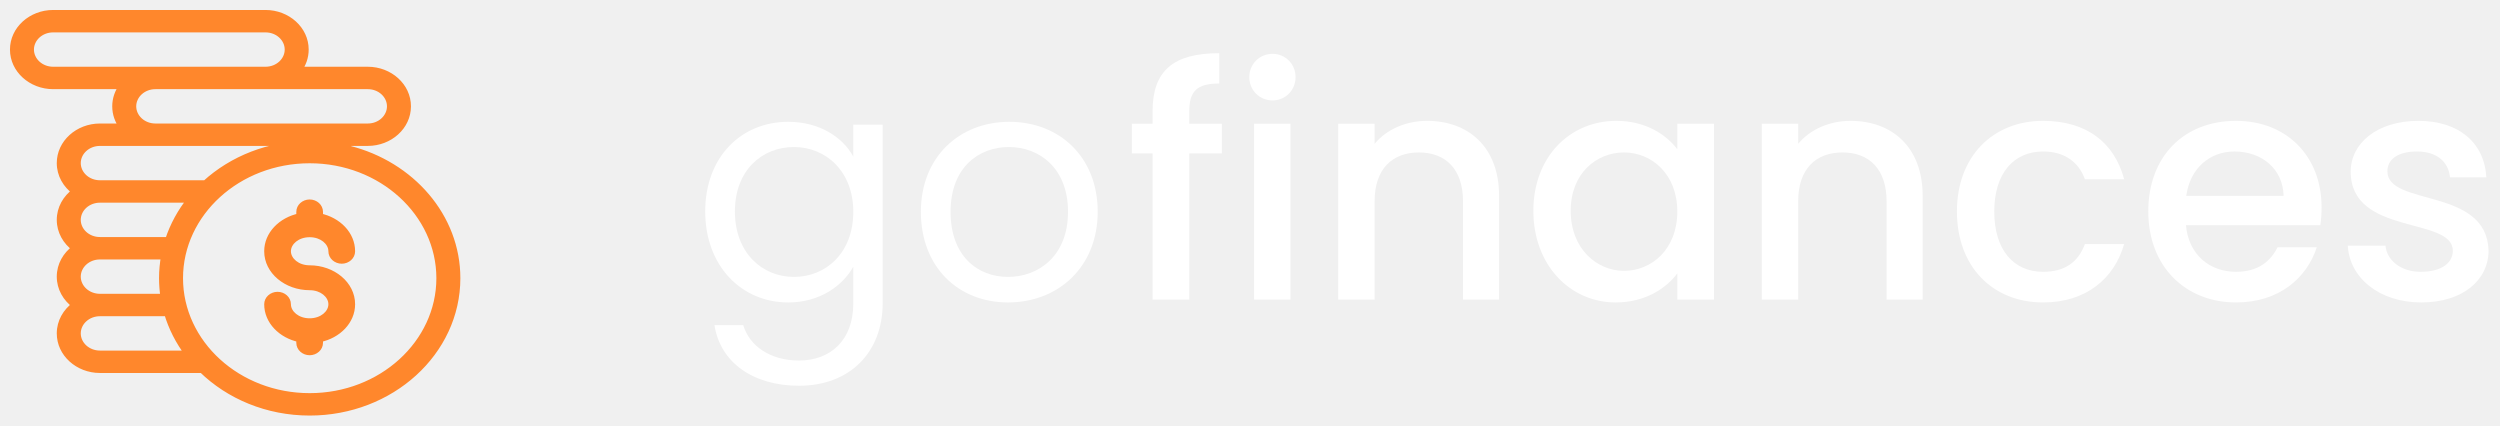
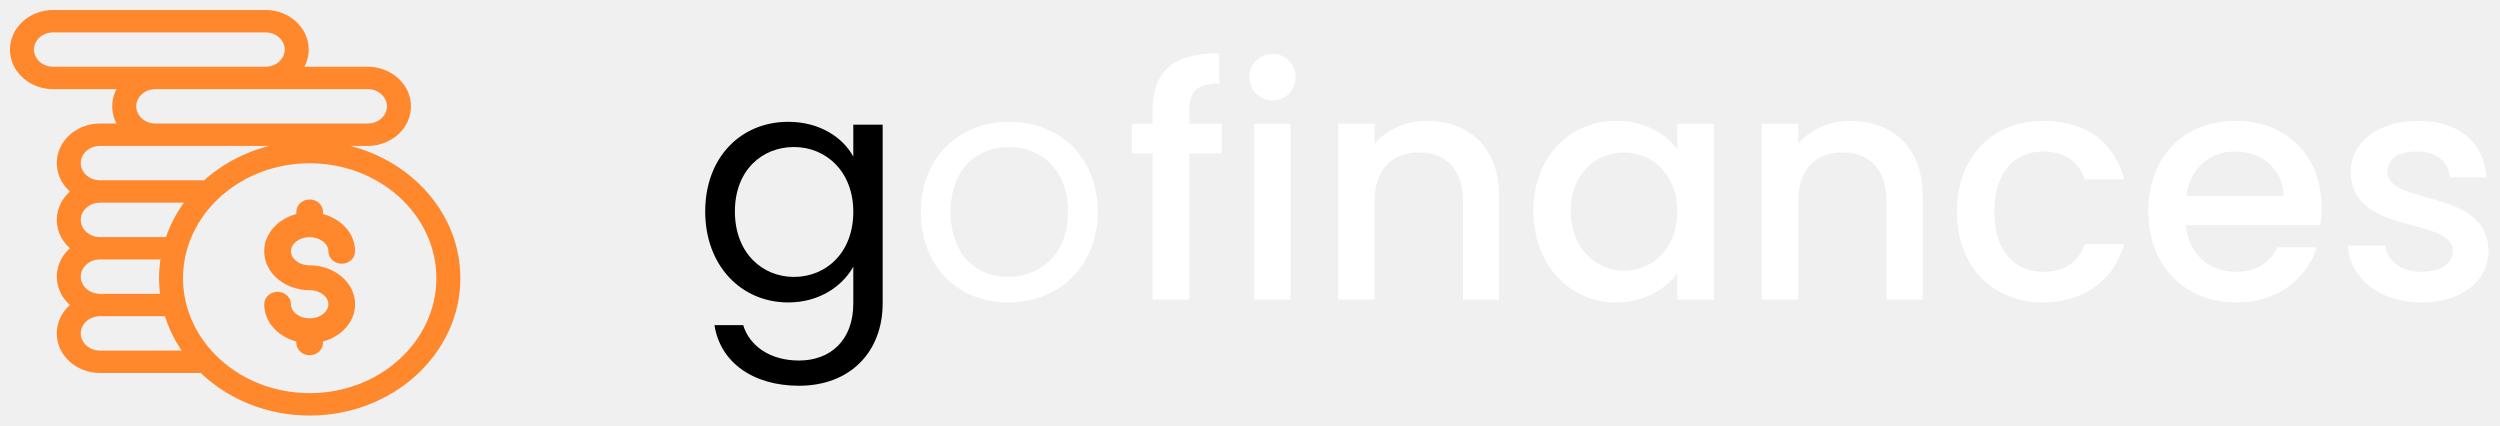
<svg xmlns="http://www.w3.org/2000/svg" width="188" height="32" viewBox="0 0 188 32" fill="none">
  <path fill-rule="evenodd" clip-rule="evenodd" d="M25.959 10.723C26.072 10.874 26.169 11.036 26.249 11.208C30.926 12.388 34.369 16.296 34.369 20.921C34.369 26.479 29.398 31 23.289 31C20.1 31 17.221 29.767 15.198 27.798H7.517C5.864 27.798 4.519 26.575 4.519 25.071C4.519 24.207 4.963 23.437 5.654 22.937C4.963 22.437 4.519 21.666 4.519 20.802C4.519 19.939 4.963 19.168 5.654 18.668C4.963 18.168 4.519 17.397 4.519 16.534C4.519 15.67 4.963 14.899 5.654 14.399C4.963 13.899 4.519 13.129 4.519 12.265C4.519 10.761 5.864 9.538 7.517 9.538H9.217C8.885 9.099 8.69 8.568 8.69 7.996C8.69 7.424 8.885 6.893 9.217 6.455H3.998C2.345 6.455 1 5.231 1 3.727C1 2.223 2.345 1 3.998 1H19.965C21.618 1 22.963 2.223 22.963 3.727C22.963 4.299 22.768 4.83 22.437 5.269H27.656C29.309 5.269 30.654 6.492 30.654 7.996C30.654 9.5 29.309 10.723 27.656 10.723H25.959ZM29.35 7.996C29.35 7.146 28.59 6.455 27.656 6.455H11.688C10.754 6.455 9.994 7.146 9.994 7.996C9.994 8.846 10.754 9.538 11.688 9.538H23.485H27.656C28.59 9.538 29.35 8.846 29.35 7.996ZM2.303 3.727C2.303 4.577 3.064 5.269 3.998 5.269H19.965C20.9 5.269 21.66 4.577 21.66 3.727C21.66 2.877 20.9 2.186 19.965 2.186H3.998C3.064 2.186 2.303 2.877 2.303 3.727ZM23.485 10.723H7.517C6.583 10.723 5.823 11.415 5.823 12.265C5.823 13.115 6.583 13.806 7.517 13.806H15.449C17.456 11.976 20.23 10.842 23.289 10.842C23.604 10.842 23.916 10.855 24.224 10.878C23.999 10.779 23.747 10.723 23.485 10.723ZM14.335 14.992H7.517C6.583 14.992 5.823 15.684 5.823 16.534C5.823 17.384 6.583 18.075 7.517 18.075H12.66C13.024 16.954 13.595 15.914 14.335 14.992ZM12.361 19.261H7.517C6.583 19.261 5.823 19.952 5.823 20.802C5.823 21.652 6.583 22.344 7.517 22.344H12.321C12.248 21.879 12.21 21.404 12.21 20.921C12.21 20.355 12.262 19.801 12.361 19.261ZM5.823 25.071C5.823 25.921 6.583 26.613 7.517 26.613H14.151C13.45 25.684 12.916 24.645 12.587 23.53H7.517C6.583 23.53 5.823 24.221 5.823 25.071ZM13.513 20.921C13.513 25.825 17.899 29.814 23.289 29.814C28.68 29.814 33.065 25.825 33.065 20.921C33.065 16.017 28.68 12.028 23.289 12.028C17.899 12.028 13.513 16.017 13.513 20.921ZM21.627 18.895C21.627 19.615 22.371 20.201 23.286 20.201C25.033 20.201 26.454 21.403 26.454 22.88C26.454 24.137 25.424 25.194 24.04 25.481V25.778C24.04 26.157 23.703 26.464 23.286 26.464C22.87 26.464 22.532 26.157 22.532 25.778V25.481C21.148 25.194 20.118 24.137 20.118 22.88C20.118 22.501 20.456 22.194 20.873 22.194C21.289 22.194 21.627 22.501 21.627 22.88C21.627 23.6 22.371 24.186 23.286 24.186C24.201 24.186 24.945 23.6 24.945 22.88C24.945 22.159 24.201 21.573 23.286 21.573C21.539 21.573 20.118 20.372 20.118 18.895C20.118 17.637 21.148 16.58 22.532 16.293V15.936C22.532 15.557 22.87 15.25 23.286 15.25C23.703 15.25 24.04 15.557 24.04 15.936V16.293C25.424 16.58 26.454 17.637 26.454 18.895C26.454 19.273 26.116 19.581 25.7 19.581C25.283 19.581 24.945 19.273 24.945 18.895C24.945 18.174 24.201 17.588 23.286 17.588C22.371 17.588 21.627 18.174 21.627 18.895Z" fill="#FF872C" />
  <path d="M26.249 11.208L26.022 11.312L26.072 11.421L26.187 11.45L26.249 11.208ZM25.959 10.723V10.473H25.458L25.759 10.874L25.959 10.723ZM15.198 27.798L15.372 27.619L15.3 27.548H15.198V27.798ZM5.654 22.937L5.801 23.139L6.081 22.937L5.801 22.734L5.654 22.937ZM5.654 18.668L5.801 18.87L6.081 18.668L5.801 18.465L5.654 18.668ZM5.654 14.399L5.801 14.602L6.081 14.399L5.801 14.197L5.654 14.399ZM9.217 9.538V9.788H9.72L9.416 9.387L9.217 9.538ZM9.217 6.455L9.416 6.605L9.719 6.205H9.217V6.455ZM22.437 5.269L22.237 5.118L21.934 5.519H22.437V5.269ZM15.449 13.806V14.056H15.546L15.617 13.991L15.449 13.806ZM24.224 10.878L24.205 11.127L24.325 10.649L24.224 10.878ZM14.335 14.992L14.53 15.149L14.857 14.742H14.335V14.992ZM12.66 18.075V18.325H12.842L12.898 18.152L12.66 18.075ZM12.361 19.261L12.607 19.306L12.661 19.011H12.361V19.261ZM12.321 22.344V22.594H12.613L12.568 22.305L12.321 22.344ZM14.151 26.613V26.863H14.652L14.35 26.462L14.151 26.613ZM12.587 23.53L12.827 23.459L12.774 23.28H12.587V23.53ZM24.04 25.481L23.99 25.236L23.79 25.278V25.481H24.04ZM22.532 25.481H22.782V25.278L22.583 25.236L22.532 25.481ZM22.532 16.293L22.583 16.538L22.782 16.497V16.293H22.532ZM24.04 16.293H23.79V16.497L23.99 16.538L24.04 16.293ZM26.476 11.103C26.389 10.915 26.282 10.737 26.159 10.573L25.759 10.874C25.862 11.01 25.95 11.157 26.022 11.312L26.476 11.103ZM34.619 20.921C34.619 16.164 31.08 12.169 26.31 10.965L26.187 11.45C30.771 12.607 34.119 16.427 34.119 20.921H34.619ZM23.289 31.25C29.514 31.25 34.619 26.638 34.619 20.921H34.119C34.119 26.319 29.283 30.75 23.289 30.75V31.25ZM15.024 27.977C17.094 29.992 20.035 31.25 23.289 31.25V30.75C20.164 30.75 17.349 29.542 15.372 27.619L15.024 27.977ZM7.517 28.048H15.198V27.548H7.517V28.048ZM4.269 25.071C4.269 26.735 5.749 28.048 7.517 28.048V27.548C5.98 27.548 4.769 26.415 4.769 25.071H4.269ZM5.508 22.734C4.76 23.276 4.269 24.118 4.269 25.071H4.769C4.769 24.297 5.167 23.598 5.801 23.139L5.508 22.734ZM4.269 20.802C4.269 21.756 4.76 22.598 5.508 23.139L5.801 22.734C5.167 22.275 4.769 21.576 4.769 20.802H4.269ZM5.508 18.465C4.76 19.007 4.269 19.849 4.269 20.802H4.769C4.769 20.028 5.167 19.329 5.801 18.87L5.508 18.465ZM4.269 16.534C4.269 17.487 4.76 18.329 5.508 18.87L5.801 18.465C5.167 18.007 4.769 17.308 4.769 16.534H4.269ZM5.508 14.197C4.76 14.738 4.269 15.58 4.269 16.534H4.769C4.769 15.759 5.167 15.06 5.801 14.602L5.508 14.197ZM4.269 12.265C4.269 13.218 4.76 14.06 5.508 14.602L5.801 14.197C5.167 13.738 4.769 13.039 4.769 12.265H4.269ZM7.517 9.288C5.749 9.288 4.269 10.601 4.269 12.265H4.769C4.769 10.921 5.98 9.788 7.517 9.788V9.288ZM9.217 9.288H7.517V9.788H9.217V9.288ZM8.44 7.996C8.44 8.626 8.655 9.209 9.018 9.688L9.416 9.387C9.115 8.988 8.94 8.509 8.94 7.996H8.44ZM9.018 6.304C8.655 6.783 8.44 7.366 8.44 7.996H8.94C8.94 7.483 9.115 7.004 9.416 6.605L9.018 6.304ZM3.998 6.705H9.217V6.205H3.998V6.705ZM0.75 3.727C0.75 5.391 2.23 6.705 3.998 6.705V6.205C2.46 6.205 1.25 5.071 1.25 3.727H0.75ZM3.998 0.75C2.23 0.75 0.75 2.064 0.75 3.727H1.25C1.25 2.383 2.46 1.25 3.998 1.25V0.75ZM19.965 0.75H3.998V1.25H19.965V0.75ZM23.213 3.727C23.213 2.064 21.734 0.75 19.965 0.75V1.25C21.503 1.25 22.713 2.383 22.713 3.727H23.213ZM22.636 5.42C22.998 4.94 23.213 4.357 23.213 3.727H22.713C22.713 4.241 22.539 4.719 22.237 5.118L22.636 5.42ZM27.656 5.019H22.437V5.519H27.656V5.019ZM30.904 7.996C30.904 6.332 29.424 5.019 27.656 5.019V5.519C29.194 5.519 30.404 6.652 30.404 7.996H30.904ZM27.656 10.973C29.424 10.973 30.904 9.66 30.904 7.996H30.404C30.404 9.34 29.194 10.473 27.656 10.473V10.973ZM25.959 10.973H27.656V10.473H25.959V10.973ZM27.656 6.705C28.475 6.705 29.1 7.306 29.1 7.996H29.6C29.6 6.986 28.706 6.205 27.656 6.205V6.705ZM11.688 6.705H27.656V6.205H11.688V6.705ZM10.244 7.996C10.244 7.306 10.869 6.705 11.688 6.705V6.205C10.639 6.205 9.744 6.986 9.744 7.996H10.244ZM11.688 9.288C10.869 9.288 10.244 8.686 10.244 7.996H9.744C9.744 9.006 10.639 9.788 11.688 9.788V9.288ZM23.485 9.288H11.688V9.788H23.485V9.288ZM27.656 9.288H23.485V9.788H27.656V9.288ZM29.1 7.996C29.1 8.686 28.475 9.288 27.656 9.288V9.788C28.706 9.788 29.6 9.006 29.6 7.996H29.1ZM3.998 5.019C3.179 5.019 2.553 4.417 2.553 3.727H2.053C2.053 4.737 2.948 5.519 3.998 5.519V5.019ZM19.965 5.019H3.998V5.519H19.965V5.019ZM21.41 3.727C21.41 4.417 20.785 5.019 19.965 5.019V5.519C21.015 5.519 21.91 4.737 21.91 3.727H21.41ZM19.965 2.436C20.785 2.436 21.41 3.037 21.41 3.727H21.91C21.91 2.718 21.015 1.936 19.965 1.936V2.436ZM3.998 2.436H19.965V1.936H3.998V2.436ZM2.553 3.727C2.553 3.037 3.179 2.436 3.998 2.436V1.936C2.948 1.936 2.053 2.718 2.053 3.727H2.553ZM7.517 10.973H23.485V10.473H7.517V10.973ZM6.073 12.265C6.073 11.575 6.698 10.973 7.517 10.973V10.473C6.468 10.473 5.573 11.255 5.573 12.265H6.073ZM7.517 13.556C6.698 13.556 6.073 12.955 6.073 12.265H5.573C5.573 13.275 6.468 14.056 7.517 14.056V13.556ZM15.449 13.556H7.517V14.056H15.449V13.556ZM23.289 10.592C20.168 10.592 17.334 11.749 15.28 13.622L15.617 13.991C17.578 12.203 20.292 11.092 23.289 11.092V10.592ZM24.243 10.629C23.929 10.605 23.611 10.592 23.289 10.592V11.092C23.598 11.092 23.903 11.104 24.205 11.127L24.243 10.629ZM23.485 10.973C23.712 10.973 23.929 11.021 24.123 11.107L24.325 10.649C24.068 10.536 23.782 10.473 23.485 10.473V10.973ZM7.517 15.242H14.335V14.742H7.517V15.242ZM6.073 16.534C6.073 15.843 6.698 15.242 7.517 15.242V14.742C6.468 14.742 5.573 15.524 5.573 16.534H6.073ZM7.517 17.825C6.698 17.825 6.073 17.224 6.073 16.534H5.573C5.573 17.543 6.468 18.325 7.517 18.325V17.825ZM12.66 17.825H7.517V18.325H12.66V17.825ZM14.14 14.836C13.383 15.78 12.796 16.847 12.422 17.998L12.898 18.152C13.252 17.061 13.809 16.048 14.53 15.149L14.14 14.836ZM7.517 19.511H12.361V19.011H7.517V19.511ZM6.073 20.802C6.073 20.112 6.698 19.511 7.517 19.511V19.011C6.468 19.011 5.573 19.793 5.573 20.802H6.073ZM7.517 22.094C6.698 22.094 6.073 21.492 6.073 20.802H5.573C5.573 21.812 6.468 22.594 7.517 22.594V22.094ZM12.321 22.094H7.517V22.594H12.321V22.094ZM11.96 20.921C11.96 21.417 11.999 21.905 12.074 22.382L12.568 22.305C12.497 21.853 12.46 21.391 12.46 20.921H11.96ZM12.115 19.216C12.014 19.771 11.96 20.34 11.96 20.921H12.46C12.46 20.371 12.511 19.832 12.607 19.306L12.115 19.216ZM7.517 26.363C6.698 26.363 6.073 25.761 6.073 25.071H5.573C5.573 26.081 6.468 26.863 7.517 26.863V26.363ZM14.151 26.363H7.517V26.863H14.151V26.363ZM12.347 23.6C12.685 24.746 13.233 25.812 13.951 26.763L14.35 26.462C13.667 25.557 13.147 24.544 12.827 23.459L12.347 23.6ZM7.517 23.78H12.587V23.28H7.517V23.78ZM6.073 25.071C6.073 24.381 6.698 23.78 7.517 23.78V23.28C6.468 23.28 5.573 24.061 5.573 25.071H6.073ZM23.289 29.564C18.014 29.564 13.763 25.665 13.763 20.921H13.263C13.263 25.985 17.784 30.064 23.289 30.064V29.564ZM32.815 20.921C32.815 25.665 28.564 29.564 23.289 29.564V30.064C28.795 30.064 33.315 25.985 33.315 20.921H32.815ZM23.289 12.278C28.564 12.278 32.815 16.177 32.815 20.921H33.315C33.315 15.857 28.795 11.778 23.289 11.778V12.278ZM13.763 20.921C13.763 16.177 18.014 12.278 23.289 12.278V11.778C17.784 11.778 13.263 15.857 13.263 20.921H13.763ZM23.286 19.951C22.45 19.951 21.877 19.424 21.877 18.895H21.377C21.377 19.805 22.292 20.451 23.286 20.451V19.951ZM26.704 22.88C26.704 21.227 25.13 19.951 23.286 19.951V20.451C24.936 20.451 26.204 21.578 26.204 22.88H26.704ZM24.091 25.726C25.559 25.422 26.704 24.285 26.704 22.88H26.204C26.204 23.989 25.289 24.967 23.99 25.236L24.091 25.726ZM24.29 25.778V25.481H23.79V25.778H24.29ZM23.286 26.714C23.818 26.714 24.29 26.316 24.29 25.778H23.79C23.79 25.997 23.587 26.214 23.286 26.214V26.714ZM22.282 25.778C22.282 26.316 22.754 26.714 23.286 26.714V26.214C22.985 26.214 22.782 25.997 22.782 25.778H22.282ZM22.282 25.481V25.778H22.782V25.481H22.282ZM19.868 22.88C19.868 24.285 21.013 25.422 22.481 25.726L22.583 25.236C21.283 24.967 20.368 23.989 20.368 22.88H19.868ZM20.873 21.944C20.341 21.944 19.868 22.341 19.868 22.88H20.368C20.368 22.661 20.571 22.444 20.873 22.444V21.944ZM21.877 22.88C21.877 22.341 21.404 21.944 20.873 21.944V22.444C21.174 22.444 21.377 22.661 21.377 22.88H21.877ZM23.286 23.936C22.45 23.936 21.877 23.41 21.877 22.88H21.377C21.377 23.791 22.292 24.436 23.286 24.436V23.936ZM24.695 22.88C24.695 23.41 24.122 23.936 23.286 23.936V24.436C24.28 24.436 25.195 23.791 25.195 22.88H24.695ZM23.286 21.823C24.122 21.823 24.695 22.35 24.695 22.88H25.195C25.195 21.969 24.28 21.323 23.286 21.323V21.823ZM19.868 18.895C19.868 20.547 21.442 21.823 23.286 21.823V21.323C21.637 21.323 20.368 20.196 20.368 18.895H19.868ZM22.481 16.048C21.013 16.353 19.868 17.489 19.868 18.895H20.368C20.368 17.785 21.283 16.807 22.583 16.538L22.481 16.048ZM22.282 15.936V16.293H22.782V15.936H22.282ZM23.286 15C22.754 15 22.282 15.397 22.282 15.936H22.782C22.782 15.717 22.985 15.5 23.286 15.5V15ZM24.29 15.936C24.29 15.397 23.818 15 23.286 15V15.5C23.587 15.5 23.79 15.717 23.79 15.936H24.29ZM24.29 16.293V15.936H23.79V16.293H24.29ZM26.704 18.895C26.704 17.489 25.559 16.353 24.091 16.048L23.99 16.538C25.289 16.807 26.204 17.785 26.204 18.895H26.704ZM25.7 19.831C26.232 19.831 26.704 19.433 26.704 18.895H26.204C26.204 19.113 26.001 19.331 25.7 19.331V19.831ZM24.695 18.895C24.695 19.433 25.168 19.831 25.7 19.831V19.331C25.398 19.331 25.195 19.113 25.195 18.895H24.695ZM23.286 17.838C24.122 17.838 24.695 18.364 24.695 18.895H25.195C25.195 17.984 24.28 17.338 23.286 17.338V17.838ZM21.877 18.895C21.877 18.364 22.45 17.838 23.286 17.838V17.338C22.292 17.338 21.377 17.984 21.377 18.895H21.877Z" fill="#FF872C" />
-   <path d="M53.032 15.904C53.032 19.984 55.744 22.744 59.272 22.744C61.672 22.744 63.376 21.472 64.168 20.056V22.816C64.168 25.624 62.416 27.112 60.088 27.112C57.928 27.112 56.368 26.032 55.888 24.448H53.728C54.16 27.256 56.632 29.008 60.088 29.008C63.952 29.008 66.376 26.44 66.376 22.816V9.376H64.168V11.776C63.4 10.36 61.672 9.16 59.272 9.16C55.744 9.16 53.032 11.8 53.032 15.904ZM64.168 15.928C64.168 19.024 62.104 20.824 59.704 20.824C57.304 20.824 55.264 19 55.264 15.904C55.264 12.808 57.304 11.056 59.704 11.056C62.104 11.056 64.168 12.88 64.168 15.928Z" fill="white" />
+   <path d="M53.032 15.904C53.032 19.984 55.744 22.744 59.272 22.744C61.672 22.744 63.376 21.472 64.168 20.056V22.816C64.168 25.624 62.416 27.112 60.088 27.112C57.928 27.112 56.368 26.032 55.888 24.448H53.728C54.16 27.256 56.632 29.008 60.088 29.008C63.952 29.008 66.376 26.44 66.376 22.816V9.376H64.168V11.776C63.4 10.36 61.672 9.16 59.272 9.16C55.744 9.16 53.032 11.8 53.032 15.904ZM64.168 15.928C64.168 19.024 62.104 20.824 59.704 20.824C57.304 20.824 55.264 19 55.264 15.904C55.264 12.808 57.304 11.056 59.704 11.056C62.104 11.056 64.168 12.88 64.168 15.928Z" fill="black" />
  <path d="M82.547 15.928C82.547 11.776 79.643 9.16 75.899 9.16C72.179 9.16 69.251 11.776 69.251 15.928C69.251 20.104 72.083 22.744 75.803 22.744C79.547 22.744 82.547 20.104 82.547 15.928ZM71.483 15.928C71.483 12.616 73.571 11.056 75.875 11.056C78.131 11.056 80.315 12.616 80.315 15.928C80.315 19.264 78.083 20.824 75.803 20.824C73.523 20.824 71.483 19.264 71.483 15.928Z" fill="white" />
  <path d="M86.674 22.528H89.434V11.536H91.882V9.304H89.434V8.368C89.434 6.856 90.01 6.28 91.69 6.28V4C88.234 4 86.674 5.32 86.674 8.368V9.304H85.114V11.536H86.674V22.528Z" fill="white" />
  <path d="M94.307 22.528H97.043V9.304H94.307V22.528ZM95.699 7.552C96.659 7.552 97.427 6.784 97.427 5.8C97.427 4.816 96.659 4.048 95.699 4.048C94.715 4.048 93.947 4.816 93.947 5.8C93.947 6.784 94.715 7.552 95.699 7.552Z" fill="white" />
  <path d="M110.019 22.528H112.731V14.728C112.731 11.032 110.403 9.088 107.307 9.088C105.723 9.088 104.259 9.736 103.371 10.816V9.304H100.635V22.528H103.371V15.136C103.371 12.712 104.691 11.464 106.707 11.464C108.699 11.464 110.019 12.712 110.019 15.136V22.528Z" fill="white" />
  <path d="M115.309 15.856C115.309 19.936 118.069 22.744 121.501 22.744C123.709 22.744 125.293 21.688 126.133 20.56V22.528H128.893V9.304H126.133V11.224C125.317 10.144 123.781 9.088 121.549 9.088C118.069 9.088 115.309 11.776 115.309 15.856ZM126.133 15.904C126.133 18.76 124.189 20.368 122.125 20.368C120.085 20.368 118.117 18.712 118.117 15.856C118.117 13 120.085 11.464 122.125 11.464C124.189 11.464 126.133 13.072 126.133 15.904Z" fill="white" />
  <path d="M141.871 22.528H144.583V14.728C144.583 11.032 142.255 9.088 139.159 9.088C137.575 9.088 136.111 9.736 135.223 10.816V9.304H132.487V22.528H135.223V15.136C135.223 12.712 136.543 11.464 138.559 11.464C140.551 11.464 141.871 12.712 141.871 15.136V22.528Z" fill="white" />
  <path d="M147.161 15.904C147.161 20.056 149.849 22.744 153.641 22.744C156.881 22.744 158.993 20.944 159.737 18.352H156.785C156.281 19.72 155.273 20.44 153.641 20.44C151.433 20.44 149.969 18.808 149.969 15.904C149.969 13.024 151.433 11.392 153.641 11.392C155.273 11.392 156.329 12.208 156.785 13.48H159.737C158.993 10.696 156.881 9.088 153.641 9.088C149.849 9.088 147.161 11.776 147.161 15.904Z" fill="white" />
  <path d="M168.031 11.392C170.071 11.392 171.679 12.688 171.727 14.728H164.407C164.695 12.64 166.183 11.392 168.031 11.392ZM174.223 18.592H171.271C170.767 19.624 169.831 20.44 168.151 20.44C166.135 20.44 164.575 19.12 164.383 16.936H174.487C174.559 16.48 174.583 16.048 174.583 15.592C174.583 11.704 171.919 9.088 168.151 9.088C164.239 9.088 161.551 11.752 161.551 15.904C161.551 20.056 164.359 22.744 168.151 22.744C171.391 22.744 173.479 20.896 174.223 18.592Z" fill="white" />
  <path d="M187.14 18.832C186.996 14.056 179.532 15.544 179.532 12.88C179.532 11.992 180.3 11.392 181.764 11.392C183.252 11.392 184.14 12.184 184.236 13.336H186.972C186.828 10.696 184.86 9.088 181.86 9.088C178.74 9.088 176.772 10.792 176.772 12.904C176.772 17.752 184.452 16.264 184.452 18.856C184.452 19.768 183.612 20.44 182.028 20.44C180.516 20.44 179.484 19.552 179.388 18.472H176.556C176.676 20.872 178.908 22.744 182.076 22.744C185.196 22.744 187.14 21.064 187.14 18.832Z" fill="white" />
</svg>
